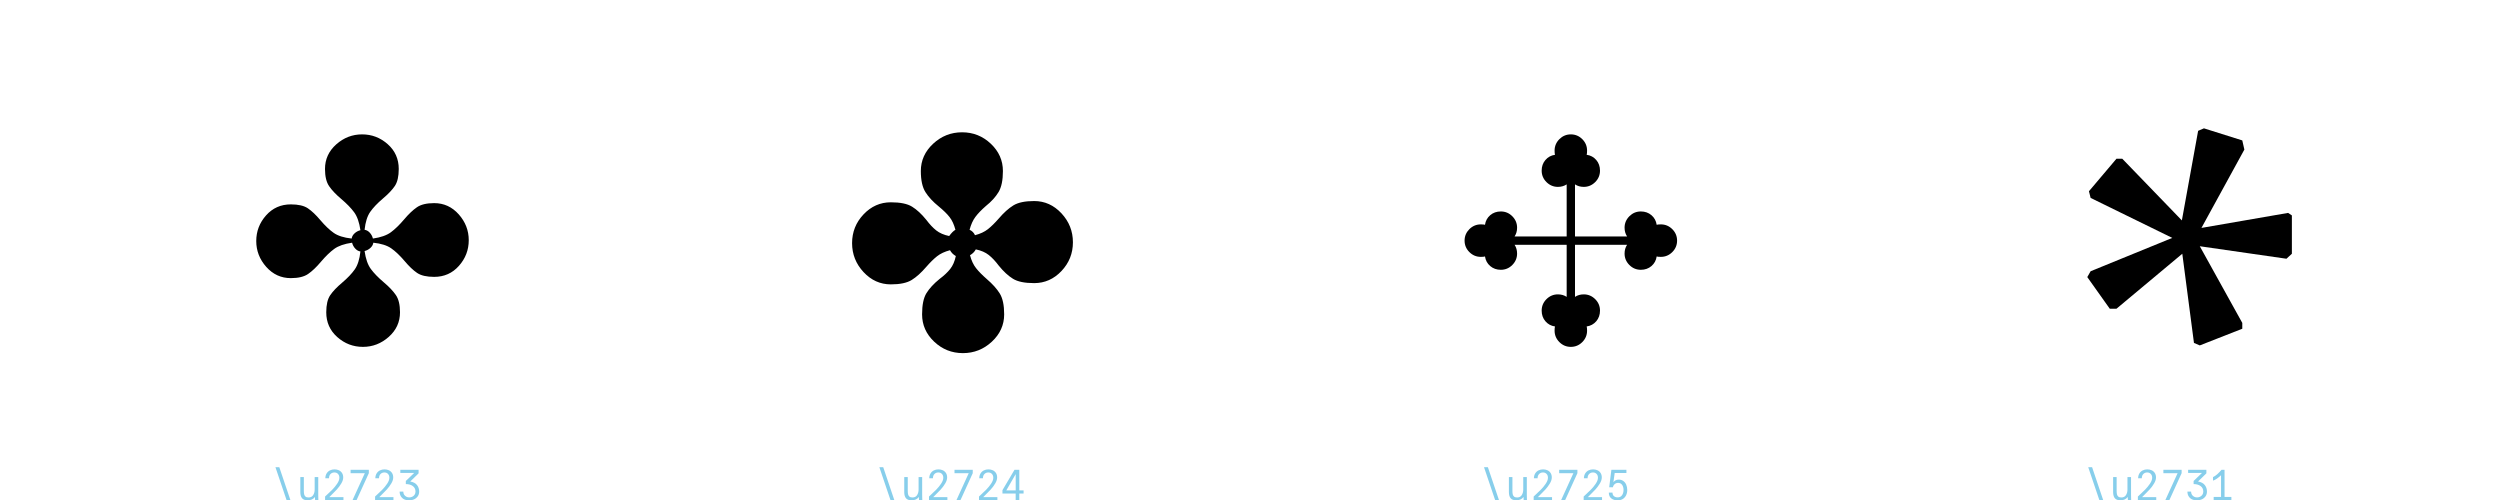
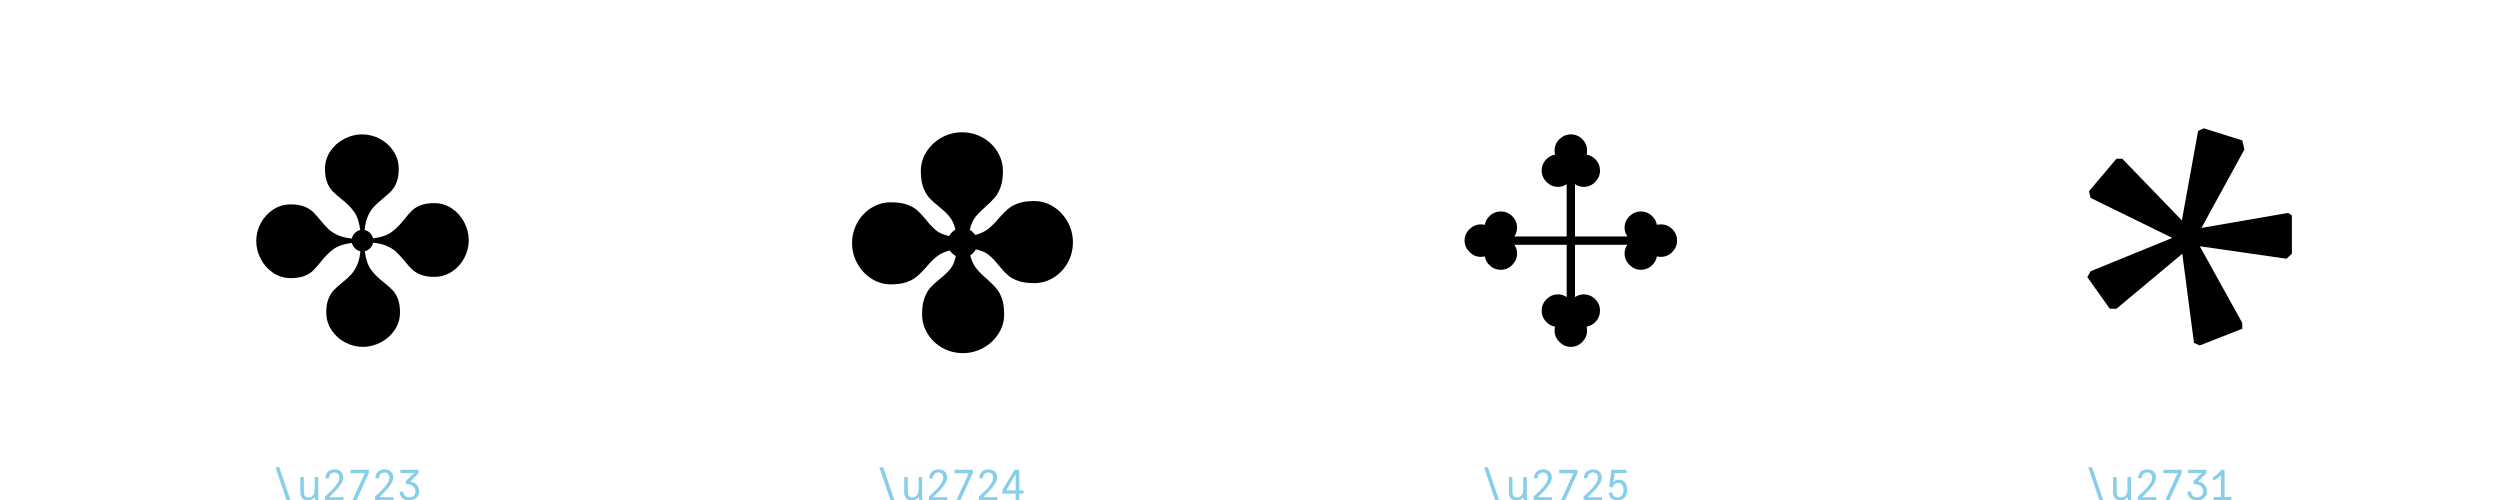
<svg xmlns="http://www.w3.org/2000/svg" xmlns:xlink="http://www.w3.org/1999/xlink" width="600pt" height="120pt" viewBox="0 0 600 120" version="1.1">
  <defs>
    <g>
      <symbol overflow="visible" id="glyph0-0">
-         <path style="stroke:none;" d="M 3.602 17 L 3.602 -72.5 L 56.398 -72.5 L 56.398 17 Z M 8.801 11.801 L 51.199 11.801 L 51.199 -67.301 L 8.801 -67.301 Z M 16.301 -45 C 16.234 -50.066 17.602 -53.367 20.398 -54.898 C 23.199 -56.434 26.168 -57.199 29.301 -57.199 C 33.566 -57.199 36.867 -56.215 39.199 -54.25 C 41.531 -52.285 42.699 -49.465 42.699 -45.801 C 42.699 -43.535 42.117 -41.516 40.949 -39.75 C 39.781 -37.984 38.102 -35.965 35.898 -33.699 L 34.199 -31.898 C 33.199 -31.098 32.535 -30.434 32.199 -29.898 C 31.867 -29.367 31.699 -28.602 31.699 -27.602 L 31.699 -25 L 26 -25 L 26 -27.602 C 26 -28.801 26.035 -29.699 26.102 -30.301 C 26.168 -30.898 26.434 -31.535 26.898 -32.199 C 27.367 -33 28.016 -33.816 28.852 -34.648 C 29.684 -35.484 30.5 -36.266 31.301 -37 C 33.102 -38.602 34.418 -40 35.25 -41.199 C 36.082 -42.398 36.5 -43.832 36.5 -45.5 C 36.5 -47.5 35.832 -49.035 34.5 -50.102 C 33.168 -51.168 31.234 -51.699 28.699 -51.699 C 26.965 -51.699 25.418 -51.168 24.051 -50.102 C 22.684 -49.035 22.035 -47.332 22.102 -45 Z M 34.699 -16.301 C 34.699 -14.898 34.184 -13.699 33.148 -12.699 C 32.117 -11.699 30.898 -11.199 29.5 -11.199 C 28.102 -11.199 26.898 -11.699 25.898 -12.699 C 24.898 -13.699 24.398 -14.898 24.398 -16.301 C 24.398 -17.168 24.602 -17.934 25 -18.602 C 25.199 -19.469 25.566 -20.102 26.102 -20.5 C 26.633 -20.898 27.367 -21.168 28.301 -21.301 C 28.566 -21.367 28.965 -21.398 29.5 -21.398 C 30.898 -21.398 32.117 -20.898 33.148 -19.898 C 34.184 -18.898 34.699 -17.699 34.699 -16.301 Z M 23.199 -10.199 C 24.602 -10.199 25.801 -9.699 26.801 -8.699 C 27.801 -7.699 28.301 -6.5 28.301 -5.102 C 28.301 -3.633 27.801 -2.398 26.801 -1.398 C 25.801 -0.398 24.602 0.102 23.199 0.102 C 21.801 0.102 20.602 -0.398 19.602 -1.398 C 18.602 -2.398 18.102 -3.633 18.102 -5.102 C 18.102 -6.5 18.602 -7.699 19.602 -8.699 C 20.602 -9.699 21.801 -10.199 23.199 -10.199 Z M 35.801 -10.199 C 37.199 -10.199 38.418 -9.699 39.449 -8.699 C 40.484 -7.699 41 -6.5 41 -5.102 C 41 -3.633 40.484 -2.398 39.449 -1.398 C 38.418 -0.398 37.199 0.102 35.801 0.102 C 34.398 0.102 33.199 -0.398 32.199 -1.398 C 31.199 -2.398 30.699 -3.633 30.699 -5.102 C 30.699 -6.5 31.199 -7.699 32.199 -8.699 C 33.199 -9.699 34.398 -10.199 35.801 -10.199 Z M 35.801 -10.199 " />
+         <path style="stroke:none;" d="M 3.602 17 L 3.602 -72.5 L 56.398 -72.5 L 56.398 17 Z M 8.801 11.801 L 51.199 11.801 L 51.199 -67.301 L 8.801 -67.301 Z M 16.352 -45 C 16.25 -50.066 17.602 -53.367 20.398 -54.898 C 23.199 -56.434 26.168 -57.199 29.301 -57.199 C 33.602 -57.199 36.91 -56.215 39.227 -54.25 C 41.543 -52.285 42.699 -49.465 42.699 -45.801 C 42.699 -44.168 42.383 -42.648 41.75 -41.25 C 41.117 -39.852 40.359 -38.617 39.477 -37.551 C 38.594 -36.484 37.383 -35.168 35.852 -33.602 L 34.199 -31.898 C 33.199 -31.031 32.535 -30.352 32.199 -29.852 C 31.867 -29.352 31.699 -28.617 31.699 -27.648 L 31.699 -25 L 26 -25 L 26 -27.648 C 26 -28.75 26.043 -29.617 26.125 -30.25 C 26.207 -30.883 26.449 -31.535 26.852 -32.199 C 27.352 -33 27.949 -33.75 28.648 -34.449 C 29.348 -35.148 30.199 -35.949 31.199 -36.852 C 32.434 -37.949 33.391 -38.875 34.074 -39.625 C 34.758 -40.375 35.34 -41.25 35.824 -42.25 C 36.309 -43.25 36.551 -44.352 36.551 -45.551 C 36.551 -47.516 35.867 -49.035 34.5 -50.102 C 33.133 -51.168 31.184 -51.699 28.648 -51.699 C 27.617 -51.699 26.582 -51.477 25.551 -51.023 C 24.516 -50.574 23.668 -49.852 23 -48.852 C 22.332 -47.852 22.035 -46.566 22.102 -45 Z M 34.648 -16.301 C 34.648 -14.898 34.148 -13.699 33.148 -12.699 C 32.148 -11.699 30.934 -11.199 29.5 -11.199 C 28.102 -11.199 26.898 -11.699 25.898 -12.699 C 24.898 -13.699 24.398 -14.898 24.398 -16.301 C 24.398 -17.133 24.582 -17.918 24.949 -18.648 C 25.148 -19.418 25.5 -20.008 26 -20.426 C 26.5 -20.844 27.184 -21.117 28.051 -21.25 C 28.648 -21.383 29.133 -21.449 29.5 -21.449 C 30.934 -21.449 32.148 -20.949 33.148 -19.949 C 34.148 -18.949 34.648 -17.734 34.648 -16.301 Z M 23.199 -10.199 C 24.602 -10.199 25.809 -9.691 26.824 -8.676 C 27.84 -7.66 28.352 -6.449 28.352 -5.051 C 28.352 -3.648 27.84 -2.449 26.824 -1.449 C 25.809 -0.449 24.602 0.051 23.199 0.051 C 21.801 0.051 20.602 -0.449 19.602 -1.449 C 18.602 -2.449 18.102 -3.648 18.102 -5.051 C 18.102 -6.449 18.602 -7.66 19.602 -8.676 C 20.602 -9.691 21.801 -10.199 23.199 -10.199 Z M 35.852 -10.199 C 37.25 -10.199 38.449 -9.691 39.449 -8.676 C 40.449 -7.66 40.949 -6.449 40.949 -5.051 C 40.949 -3.648 40.449 -2.449 39.449 -1.449 C 38.449 -0.449 37.25 0.051 35.852 0.051 C 34.418 0.051 33.199 -0.449 32.199 -1.449 C 31.199 -2.449 30.699 -3.648 30.699 -5.051 C 30.699 -6.449 31.199 -7.66 32.199 -8.676 C 33.199 -9.691 34.418 -10.199 35.852 -10.199 Z M 35.852 -10.199 " />
      </symbol>
      <symbol overflow="visible" id="glyph0-1">
-         <path style="stroke:none;" d="M 47.199 -39 C 49.531 -39 51.5 -38.102 53.102 -36.301 C 54.699 -34.5 55.5 -32.434 55.5 -30.102 C 55.5 -27.766 54.715 -25.715 53.148 -23.949 C 51.582 -22.184 49.602 -21.301 47.199 -21.301 C 45.398 -21.301 44.035 -21.617 43.102 -22.25 C 42.168 -22.883 41.168 -23.832 40.102 -25.102 C 38.969 -26.434 37.898 -27.449 36.898 -28.148 C 35.898 -28.848 34.465 -29.301 32.602 -29.5 C 32.535 -29.035 32.301 -28.617 31.898 -28.25 C 31.5 -27.883 31.035 -27.633 30.5 -27.5 C 30.766 -25.633 31.266 -24.199 32 -23.199 C 32.734 -22.199 33.766 -21.133 35.102 -20 C 36.367 -18.934 37.332 -17.918 38 -16.949 C 38.668 -15.984 39 -14.602 39 -12.801 C 39 -10.469 38.102 -8.5 36.301 -6.898 C 34.5 -5.301 32.434 -4.5 30.102 -4.5 C 27.766 -4.5 25.715 -5.285 23.949 -6.852 C 22.184 -8.418 21.301 -10.398 21.301 -12.801 C 21.301 -14.602 21.617 -15.965 22.25 -16.898 C 22.883 -17.832 23.832 -18.832 25.102 -19.898 C 26.434 -21.031 27.449 -22.102 28.148 -23.102 C 28.848 -24.102 29.301 -25.535 29.5 -27.398 C 29.035 -27.465 28.617 -27.699 28.25 -28.102 C 27.883 -28.5 27.633 -28.965 27.5 -29.5 C 25.633 -29.234 24.199 -28.734 23.199 -28 C 22.199 -27.266 21.133 -26.234 20 -24.898 C 18.934 -23.633 17.918 -22.668 16.949 -22 C 15.984 -21.332 14.602 -21 12.801 -21 C 10.469 -21 8.5 -21.898 6.898 -23.699 C 5.301 -25.5 4.5 -27.566 4.5 -29.898 C 4.5 -32.234 5.285 -34.285 6.852 -36.051 C 8.418 -37.816 10.398 -38.699 12.801 -38.699 C 14.602 -38.699 15.965 -38.383 16.898 -37.75 C 17.832 -37.117 18.832 -36.168 19.898 -34.898 C 21.031 -33.566 22.102 -32.551 23.102 -31.852 C 24.102 -31.152 25.535 -30.699 27.398 -30.5 C 27.465 -30.965 27.699 -31.383 28.102 -31.75 C 28.5 -32.117 28.965 -32.367 29.5 -32.5 C 29.234 -34.367 28.734 -35.801 28 -36.801 C 27.266 -37.801 26.234 -38.867 24.898 -40 C 23.633 -41.066 22.668 -42.082 22 -43.051 C 21.332 -44.016 21 -45.398 21 -47.199 C 21 -49.531 21.898 -51.5 23.699 -53.102 C 25.5 -54.699 27.566 -55.5 29.898 -55.5 C 32.234 -55.5 34.285 -54.715 36.051 -53.148 C 37.816 -51.582 38.699 -49.602 38.699 -47.199 C 38.699 -45.398 38.383 -44.035 37.75 -43.102 C 37.117 -42.168 36.168 -41.168 34.898 -40.102 C 33.566 -38.969 32.551 -37.898 31.852 -36.898 C 31.152 -35.898 30.699 -34.465 30.5 -32.602 C 30.965 -32.535 31.383 -32.301 31.75 -31.898 C 32.117 -31.5 32.367 -31.035 32.5 -30.5 C 34.367 -30.766 35.801 -31.266 36.801 -32 C 37.801 -32.734 38.867 -33.766 40 -35.102 C 41.066 -36.367 42.082 -37.332 43.051 -38 C 44.016 -38.668 45.398 -39 47.199 -39 Z M 47.199 -39 " />
+         <path style="stroke:none;" d="M 47.199 -39 C 48.766 -39 50.184 -38.574 51.449 -37.727 C 52.715 -36.875 53.707 -35.758 54.426 -34.375 C 55.141 -32.992 55.5 -31.566 55.5 -30.102 C 55.5 -28.602 55.141 -27.176 54.426 -25.824 C 53.707 -24.477 52.715 -23.383 51.449 -22.551 C 50.184 -21.719 48.766 -21.301 47.199 -21.301 C 45.965 -21.301 44.918 -21.465 44.051 -21.801 C 43.184 -22.133 42.484 -22.551 41.949 -23.051 C 41.418 -23.551 40.801 -24.234 40.102 -25.102 C 39.367 -26 38.715 -26.715 38.148 -27.25 C 37.582 -27.785 36.84 -28.258 35.926 -28.676 C 35.008 -29.094 33.883 -29.367 32.551 -29.5 C 32.449 -29 32.215 -28.566 31.852 -28.199 C 31.484 -27.832 31.051 -27.582 30.551 -27.449 C 30.785 -25.551 31.285 -24.074 32.051 -23.023 C 32.816 -21.973 33.852 -20.949 35.148 -19.949 C 36.016 -19.25 36.707 -18.633 37.227 -18.102 C 37.742 -17.566 38.168 -16.867 38.5 -16 C 38.832 -15.133 39 -14.066 39 -12.801 C 39 -11.234 38.574 -9.816 37.727 -8.551 C 36.875 -7.285 35.758 -6.293 34.375 -5.574 C 32.992 -4.859 31.566 -4.5 30.102 -4.5 C 28.602 -4.5 27.176 -4.859 25.824 -5.574 C 24.477 -6.293 23.383 -7.285 22.551 -8.551 C 21.719 -9.816 21.301 -11.234 21.301 -12.801 C 21.301 -14.035 21.465 -15.082 21.801 -15.949 C 22.133 -16.816 22.551 -17.516 23.051 -18.051 C 23.551 -18.582 24.234 -19.199 25.102 -19.898 C 26 -20.633 26.715 -21.285 27.25 -21.852 C 27.785 -22.418 28.258 -23.16 28.676 -24.074 C 29.094 -24.992 29.367 -26.117 29.5 -27.449 C 29 -27.551 28.566 -27.785 28.199 -28.148 C 27.832 -28.516 27.582 -28.949 27.449 -29.449 C 25.551 -29.215 24.074 -28.715 23.023 -27.949 C 21.973 -27.184 20.949 -26.148 19.949 -24.852 C 19.25 -23.984 18.633 -23.293 18.102 -22.773 C 17.566 -22.258 16.867 -21.832 16 -21.5 C 15.133 -21.168 14.066 -21 12.801 -21 C 11.234 -21 9.816 -21.426 8.551 -22.273 C 7.285 -23.125 6.293 -24.242 5.574 -25.625 C 4.859 -27.008 4.5 -28.434 4.5 -29.898 C 4.5 -31.398 4.859 -32.824 5.574 -34.176 C 6.293 -35.523 7.285 -36.617 8.551 -37.449 C 9.816 -38.281 11.234 -38.699 12.801 -38.699 C 14.035 -38.699 15.082 -38.535 15.949 -38.199 C 16.816 -37.867 17.516 -37.449 18.051 -36.949 C 18.582 -36.449 19.199 -35.766 19.898 -34.898 C 20.633 -34 21.285 -33.285 21.852 -32.75 C 22.418 -32.215 23.16 -31.742 24.074 -31.324 C 24.992 -30.906 26.117 -30.633 27.449 -30.5 C 27.551 -31 27.785 -31.434 28.148 -31.801 C 28.516 -32.168 28.949 -32.418 29.449 -32.551 C 29.215 -34.449 28.715 -35.926 27.949 -36.977 C 27.184 -38.027 26.148 -39.051 24.852 -40.051 C 23.984 -40.75 23.293 -41.367 22.773 -41.898 C 22.258 -42.434 21.832 -43.133 21.5 -44 C 21.168 -44.867 21 -45.934 21 -47.199 C 21 -48.766 21.426 -50.184 22.273 -51.449 C 23.125 -52.715 24.242 -53.707 25.625 -54.426 C 27.008 -55.141 28.434 -55.5 29.898 -55.5 C 31.398 -55.5 32.824 -55.141 34.176 -54.426 C 35.523 -53.707 36.617 -52.715 37.449 -51.449 C 38.281 -50.184 38.699 -48.766 38.699 -47.199 C 38.699 -45.965 38.535 -44.918 38.199 -44.051 C 37.867 -43.184 37.449 -42.484 36.949 -41.949 C 36.449 -41.418 35.766 -40.801 34.898 -40.102 C 34 -39.367 33.285 -38.715 32.75 -38.148 C 32.215 -37.582 31.742 -36.84 31.324 -35.926 C 30.906 -35.008 30.633 -33.883 30.5 -32.551 C 31 -32.449 31.434 -32.215 31.801 -31.852 C 32.168 -31.484 32.418 -31.051 32.551 -30.551 C 34.449 -30.785 35.926 -31.285 36.977 -32.051 C 38.027 -32.816 39.051 -33.852 40.051 -35.148 C 40.75 -36.016 41.367 -36.707 41.898 -37.227 C 42.434 -37.742 43.133 -38.168 44 -38.5 C 44.867 -38.832 45.934 -39 47.199 -39 Z M 47.199 -39 " />
      </symbol>
      <symbol overflow="visible" id="glyph0-2">
-         <path style="stroke:none;" d="M 47.199 -40 C 49.734 -40 51.918 -39.016 53.75 -37.051 C 55.582 -35.082 56.5 -32.766 56.5 -30.102 C 56.5 -27.434 55.582 -25.133 53.75 -23.199 C 51.918 -21.266 49.734 -20.301 47.199 -20.301 C 44.934 -20.301 43.234 -20.648 42.102 -21.352 C 40.969 -22.051 39.832 -23.102 38.699 -24.5 C 37.898 -25.566 37.102 -26.418 36.301 -27.051 C 35.5 -27.684 34.465 -28.133 33.199 -28.398 C 32.867 -27.801 32.398 -27.332 31.801 -27 C 32.133 -25.734 32.617 -24.699 33.25 -23.898 C 33.883 -23.098 34.734 -22.234 35.801 -21.301 C 37.199 -20.102 38.25 -18.934 38.949 -17.801 C 39.648 -16.668 40 -15 40 -12.801 C 40 -10.266 39.016 -8.082 37.051 -6.25 C 35.082 -4.418 32.766 -3.5 30.102 -3.5 C 27.434 -3.5 25.133 -4.418 23.199 -6.25 C 21.266 -8.082 20.301 -10.266 20.301 -12.801 C 20.301 -15.066 20.648 -16.766 21.352 -17.898 C 22.051 -19.031 23.102 -20.168 24.5 -21.301 C 25.566 -22.102 26.418 -22.898 27.051 -23.699 C 27.684 -24.5 28.133 -25.535 28.398 -26.801 C 27.801 -27.133 27.332 -27.602 27 -28.199 C 25.734 -27.867 24.699 -27.383 23.898 -26.75 C 23.098 -26.117 22.234 -25.266 21.301 -24.199 C 20.102 -22.801 18.934 -21.75 17.801 -21.051 C 16.668 -20.352 15 -20 12.801 -20 C 10.266 -20 8.082 -20.984 6.25 -22.949 C 4.418 -24.918 3.5 -27.234 3.5 -29.898 C 3.5 -32.566 4.418 -34.867 6.25 -36.801 C 8.082 -38.734 10.266 -39.699 12.801 -39.699 C 15.066 -39.699 16.766 -39.352 17.898 -38.648 C 19.031 -37.949 20.168 -36.898 21.301 -35.5 C 22.102 -34.434 22.898 -33.582 23.699 -32.949 C 24.5 -32.316 25.535 -31.867 26.801 -31.602 C 27.332 -32.332 27.832 -32.832 28.301 -33.102 C 27.969 -34.367 27.5 -35.383 26.898 -36.148 C 26.301 -36.918 25.434 -37.766 24.301 -38.699 C 22.898 -39.832 21.832 -40.984 21.102 -42.148 C 20.367 -43.316 20 -45 20 -47.199 C 20 -49.734 20.984 -51.918 22.949 -53.75 C 24.918 -55.582 27.234 -56.5 29.898 -56.5 C 32.566 -56.5 34.867 -55.582 36.801 -53.75 C 38.734 -51.918 39.699 -49.734 39.699 -47.199 C 39.699 -45 39.352 -43.316 38.648 -42.148 C 37.949 -40.984 36.934 -39.867 35.602 -38.801 C 34.535 -37.867 33.699 -37 33.102 -36.199 C 32.5 -35.398 32.035 -34.367 31.699 -33.102 C 32.301 -32.832 32.734 -32.398 33 -31.801 C 34.266 -32.133 35.301 -32.617 36.102 -33.25 C 36.902 -33.883 37.766 -34.734 38.699 -35.801 C 39.898 -37.199 41.066 -38.25 42.199 -38.949 C 43.332 -39.648 45 -40 47.199 -40 Z M 47.199 -40 " />
+         <path style="stroke:none;" d="M 47.199 -40 C 48.867 -40 50.418 -39.543 51.852 -38.625 C 53.285 -37.707 54.418 -36.492 55.25 -34.977 C 56.082 -33.457 56.5 -31.832 56.5 -30.102 C 56.5 -28.332 56.082 -26.699 55.25 -25.199 C 54.418 -23.699 53.285 -22.508 51.852 -21.625 C 50.418 -20.742 48.867 -20.301 47.199 -20.301 C 45.602 -20.301 44.285 -20.492 43.25 -20.875 C 42.215 -21.258 41.391 -21.734 40.773 -22.301 C 40.156 -22.867 39.465 -23.617 38.699 -24.551 C 37.867 -25.617 37.066 -26.457 36.301 -27.074 C 35.535 -27.691 34.5 -28.133 33.199 -28.398 C 32.898 -27.832 32.449 -27.352 31.852 -26.949 C 32.184 -25.684 32.668 -24.648 33.301 -23.852 C 33.934 -23.051 34.785 -22.199 35.852 -21.301 C 36.785 -20.469 37.523 -19.734 38.074 -19.102 C 38.625 -18.469 39.082 -17.641 39.449 -16.625 C 39.816 -15.609 40 -14.332 40 -12.801 C 40 -11.133 39.543 -9.582 38.625 -8.148 C 37.707 -6.715 36.492 -5.582 34.977 -4.75 C 33.457 -3.918 31.832 -3.5 30.102 -3.5 C 28.332 -3.5 26.699 -3.918 25.199 -4.75 C 23.699 -5.582 22.508 -6.715 21.625 -8.148 C 20.742 -9.582 20.301 -11.133 20.301 -12.801 C 20.301 -14.398 20.492 -15.715 20.875 -16.75 C 21.258 -17.785 21.734 -18.609 22.301 -19.227 C 22.867 -19.844 23.617 -20.535 24.551 -21.301 C 25.617 -22.133 26.457 -22.934 27.074 -23.699 C 27.691 -24.465 28.133 -25.5 28.398 -26.801 C 27.832 -27.102 27.352 -27.551 26.949 -28.148 C 25.684 -27.816 24.648 -27.332 23.852 -26.699 C 23.051 -26.066 22.199 -25.215 21.301 -24.148 C 20.469 -23.215 19.734 -22.477 19.102 -21.926 C 18.469 -21.375 17.641 -20.918 16.625 -20.551 C 15.609 -20.184 14.332 -20 12.801 -20 C 11.133 -20 9.582 -20.457 8.148 -21.375 C 6.715 -22.293 5.582 -23.508 4.75 -25.023 C 3.918 -26.543 3.5 -28.168 3.5 -29.898 C 3.5 -31.668 3.918 -33.301 4.75 -34.801 C 5.582 -36.301 6.715 -37.492 8.148 -38.375 C 9.582 -39.258 11.133 -39.699 12.801 -39.699 C 14.398 -39.699 15.715 -39.508 16.75 -39.125 C 17.785 -38.742 18.609 -38.266 19.227 -37.699 C 19.844 -37.133 20.535 -36.383 21.301 -35.449 C 22.133 -34.383 22.934 -33.543 23.699 -32.926 C 24.465 -32.309 25.5 -31.867 26.801 -31.602 C 27.168 -32.266 27.668 -32.785 28.301 -33.148 C 28 -34.418 27.535 -35.441 26.898 -36.227 C 26.266 -37.008 25.398 -37.832 24.301 -38.699 C 23.332 -39.465 22.566 -40.168 22 -40.801 C 21.434 -41.434 20.957 -42.266 20.574 -43.301 C 20.191 -44.332 20 -45.633 20 -47.199 C 20 -48.867 20.457 -50.418 21.375 -51.852 C 22.293 -53.285 23.508 -54.418 25.023 -55.25 C 26.543 -56.082 28.168 -56.5 29.898 -56.5 C 31.668 -56.5 33.301 -56.082 34.801 -55.25 C 36.301 -54.418 37.492 -53.285 38.375 -51.852 C 39.258 -50.418 39.699 -48.867 39.699 -47.199 C 39.699 -45.668 39.516 -44.391 39.148 -43.375 C 38.781 -42.359 38.332 -41.535 37.801 -40.898 C 37.266 -40.266 36.551 -39.551 35.648 -38.75 C 34.617 -37.852 33.785 -37.008 33.148 -36.227 C 32.516 -35.441 32.051 -34.398 31.75 -33.102 C 32.25 -32.801 32.684 -32.383 33.051 -31.852 C 34.316 -32.184 35.352 -32.668 36.148 -33.301 C 36.949 -33.934 37.801 -34.785 38.699 -35.852 C 39.531 -36.785 40.266 -37.523 40.898 -38.074 C 41.531 -38.625 42.359 -39.082 43.375 -39.449 C 44.391 -39.816 45.668 -40 47.199 -40 Z M 47.199 -40 " />
      </symbol>
      <symbol overflow="visible" id="glyph0-3">
-         <path style="stroke:none;" d="M 51.602 -33.898 C 52.668 -33.898 53.582 -33.516 54.352 -32.75 C 55.117 -31.984 55.5 -31.066 55.5 -30 C 55.5 -28.934 55.117 -28.016 54.352 -27.25 C 53.582 -26.484 52.668 -26.102 51.602 -26.102 C 51.133 -26.102 50.801 -26.133 50.602 -26.199 C 50.469 -25.266 50.051 -24.5 49.352 -23.898 C 48.652 -23.301 47.801 -23 46.801 -23 C 45.734 -23 44.816 -23.383 44.051 -24.148 C 43.285 -24.918 42.898 -25.832 42.898 -26.898 C 42.898 -27.699 43.102 -28.398 43.5 -29 L 31 -29 L 31 -16.5 C 31.602 -16.898 32.301 -17.102 33.102 -17.102 C 34.168 -17.102 35.082 -16.715 35.852 -15.949 C 36.617 -15.184 37 -14.266 37 -13.199 C 37 -12.199 36.699 -11.352 36.102 -10.648 C 35.5 -9.949 34.734 -9.535 33.801 -9.398 C 33.867 -9.199 33.898 -8.867 33.898 -8.398 C 33.898 -7.332 33.516 -6.418 32.75 -5.648 C 31.984 -4.883 31.066 -4.5 30 -4.5 C 28.934 -4.5 28.016 -4.883 27.25 -5.648 C 26.484 -6.418 26.102 -7.332 26.102 -8.398 C 26.102 -8.867 26.133 -9.199 26.199 -9.398 C 25.266 -9.531 24.5 -9.949 23.898 -10.648 C 23.301 -11.348 23 -12.199 23 -13.199 C 23 -14.266 23.383 -15.184 24.148 -15.949 C 24.918 -16.715 25.832 -17.102 26.898 -17.102 C 27.699 -17.102 28.398 -16.898 29 -16.5 L 29 -29 L 16.5 -29 C 16.898 -28.398 17.102 -27.699 17.102 -26.898 C 17.102 -25.832 16.715 -24.918 15.949 -24.148 C 15.184 -23.383 14.266 -23 13.199 -23 C 12.199 -23 11.352 -23.301 10.648 -23.898 C 9.949 -24.5 9.535 -25.266 9.398 -26.199 C 9.199 -26.133 8.867 -26.102 8.398 -26.102 C 7.332 -26.102 6.418 -26.484 5.648 -27.25 C 4.883 -28.016 4.5 -28.934 4.5 -30 C 4.5 -31.066 4.883 -31.984 5.648 -32.75 C 6.418 -33.516 7.332 -33.898 8.398 -33.898 C 8.867 -33.898 9.199 -33.867 9.398 -33.801 C 9.531 -34.734 9.949 -35.5 10.648 -36.102 C 11.348 -36.699 12.199 -37 13.199 -37 C 14.266 -37 15.184 -36.617 15.949 -35.852 C 16.715 -35.082 17.102 -34.168 17.102 -33.102 C 17.102 -32.301 16.898 -31.602 16.5 -31 L 29 -31 L 29 -43.5 C 28.398 -43.102 27.699 -42.898 26.898 -42.898 C 25.832 -42.898 24.918 -43.285 24.148 -44.051 C 23.383 -44.816 23 -45.734 23 -46.801 C 23 -47.801 23.301 -48.648 23.898 -49.352 C 24.5 -50.051 25.266 -50.465 26.199 -50.602 C 26.133 -50.801 26.102 -51.133 26.102 -51.602 C 26.102 -52.668 26.484 -53.582 27.25 -54.352 C 28.016 -55.117 28.934 -55.5 30 -55.5 C 31.066 -55.5 31.984 -55.117 32.75 -54.352 C 33.516 -53.582 33.898 -52.668 33.898 -51.602 C 33.898 -51.133 33.867 -50.801 33.801 -50.602 C 34.734 -50.469 35.5 -50.051 36.102 -49.352 C 36.699 -48.652 37 -47.801 37 -46.801 C 37 -45.734 36.617 -44.816 35.852 -44.051 C 35.082 -43.285 34.168 -42.898 33.102 -42.898 C 32.301 -42.898 31.602 -43.102 31 -43.5 L 31 -31 L 43.5 -31 C 43.102 -31.602 42.898 -32.301 42.898 -33.102 C 42.898 -34.168 43.285 -35.082 44.051 -35.852 C 44.816 -36.617 45.734 -37 46.801 -37 C 47.801 -37 48.648 -36.699 49.352 -36.102 C 50.051 -35.5 50.465 -34.734 50.602 -33.801 C 50.801 -33.867 51.133 -33.898 51.602 -33.898 Z M 51.602 -33.898 " />
+         <path style="stroke:none;" d="M 51.602 -33.898 C 52.668 -33.898 53.582 -33.516 54.352 -32.75 C 55.117 -31.984 55.5 -31.066 55.5 -30 C 55.5 -28.965 55.117 -28.059 54.352 -27.273 C 53.582 -26.492 52.668 -26.102 51.602 -26.102 C 51.367 -26.102 51.051 -26.133 50.648 -26.199 C 50.484 -25.301 50.043 -24.543 49.324 -23.926 C 48.609 -23.309 47.766 -23 46.801 -23 C 45.766 -23 44.859 -23.391 44.074 -24.176 C 43.293 -24.957 42.898 -25.867 42.898 -26.898 C 42.898 -27.668 43.117 -28.367 43.551 -29 L 31 -29 L 31 -16.449 C 31.668 -16.883 32.367 -17.102 33.102 -17.102 C 34.168 -17.102 35.082 -16.715 35.852 -15.949 C 36.617 -15.184 37 -14.266 37 -13.199 C 37 -12.234 36.691 -11.391 36.074 -10.676 C 35.457 -9.957 34.699 -9.516 33.801 -9.352 C 33.867 -8.949 33.898 -8.633 33.898 -8.398 C 33.898 -7.367 33.516 -6.457 32.75 -5.676 C 31.984 -4.891 31.066 -4.5 30 -4.5 C 28.965 -4.5 28.059 -4.891 27.273 -5.676 C 26.492 -6.457 26.102 -7.367 26.102 -8.398 C 26.102 -8.633 26.133 -8.949 26.199 -9.352 C 25.301 -9.516 24.543 -9.957 23.926 -10.676 C 23.309 -11.391 23 -12.234 23 -13.199 C 23 -14.266 23.391 -15.184 24.176 -15.949 C 24.957 -16.715 25.867 -17.102 26.898 -17.102 C 27.668 -17.102 28.367 -16.883 29 -16.449 L 29 -29 L 16.449 -29 C 16.883 -28.367 17.102 -27.668 17.102 -26.898 C 17.102 -25.867 16.715 -24.957 15.949 -24.176 C 15.184 -23.391 14.266 -23 13.199 -23 C 12.234 -23 11.391 -23.309 10.676 -23.926 C 9.957 -24.543 9.516 -25.301 9.352 -26.199 C 8.949 -26.133 8.633 -26.102 8.398 -26.102 C 7.367 -26.102 6.457 -26.492 5.676 -27.273 C 4.891 -28.059 4.5 -28.965 4.5 -30 C 4.5 -31.066 4.891 -31.984 5.676 -32.75 C 6.457 -33.516 7.367 -33.898 8.398 -33.898 C 8.633 -33.898 8.949 -33.867 9.352 -33.801 C 9.516 -34.699 9.957 -35.457 10.676 -36.074 C 11.391 -36.691 12.234 -37 13.199 -37 C 14.266 -37 15.184 -36.617 15.949 -35.852 C 16.715 -35.082 17.102 -34.168 17.102 -33.102 C 17.102 -32.367 16.883 -31.668 16.449 -31 L 29 -31 L 29 -43.551 C 28.367 -43.117 27.668 -42.898 26.898 -42.898 C 25.867 -42.898 24.957 -43.293 24.176 -44.074 C 23.391 -44.859 23 -45.766 23 -46.801 C 23 -47.766 23.309 -48.609 23.926 -49.324 C 24.543 -50.043 25.301 -50.484 26.199 -50.648 C 26.133 -51.051 26.102 -51.367 26.102 -51.602 C 26.102 -52.668 26.492 -53.582 27.273 -54.352 C 28.059 -55.117 28.965 -55.5 30 -55.5 C 31.066 -55.5 31.984 -55.117 32.75 -54.352 C 33.516 -53.582 33.898 -52.668 33.898 -51.602 C 33.898 -51.367 33.867 -51.051 33.801 -50.648 C 34.699 -50.484 35.457 -50.043 36.074 -49.324 C 36.691 -48.609 37 -47.766 37 -46.801 C 37 -45.766 36.617 -44.859 35.852 -44.074 C 35.082 -43.293 34.168 -42.898 33.102 -42.898 C 32.332 -42.898 31.633 -43.117 31 -43.551 L 31 -31 L 43.551 -31 C 43.117 -31.668 42.898 -32.367 42.898 -33.102 C 42.898 -34.168 43.293 -35.082 44.074 -35.852 C 44.859 -36.617 45.766 -37 46.801 -37 C 47.766 -37 48.609 -36.691 49.324 -36.074 C 50.043 -35.457 50.484 -34.699 50.648 -33.801 C 51.051 -33.867 51.367 -33.898 51.602 -33.898 Z M 51.602 -33.898 " />
      </symbol>
      <symbol overflow="visible" id="glyph0-4">
        <path style="stroke:none;" d="M 57.102 -28.301 L 55.801 -27.102 L 35 -30.102 L 45.199 -11.699 L 45.199 -10.301 L 35 -6.301 L 33.602 -6.898 L 30.801 -28.301 L 15 -15.102 L 13.398 -15.102 L 8 -22.699 L 8.801 -24.102 L 28.398 -32.102 L 8.801 -41.699 L 8.398 -43.301 L 15 -51.102 L 16.398 -51.102 L 30.699 -36.301 L 34.602 -57.801 L 36 -58.398 L 45.199 -55.5 L 45.699 -53.301 L 35.398 -34.5 L 56.199 -38.102 L 57.102 -37.5 Z M 57.102 -28.301 " />
      </symbol>
      <symbol overflow="visible" id="glyph1-0">
-         <path style="stroke:none;" d="M 0.359 1.699 L 0.359 -7.25 L 5.641 -7.25 L 5.641 1.699 Z M 0.879 1.18 L 5.121 1.18 L 5.121 -6.73 L 0.879 -6.73 Z M 1.629 -4.5 C 1.621 -5.008 1.762 -5.336 2.039 -5.488 C 2.32 -5.645 2.617 -5.719 2.93 -5.719 C 3.355 -5.719 3.688 -5.621 3.922 -5.426 C 4.152 -5.23 4.27 -4.945 4.27 -4.578 C 4.27 -4.352 4.211 -4.152 4.094 -3.977 C 3.977 -3.801 3.809 -3.598 3.59 -3.371 L 3.422 -3.191 C 3.32 -3.109 3.254 -3.043 3.219 -2.988 C 3.188 -2.938 3.172 -2.859 3.172 -2.762 L 3.172 -2.5 L 2.602 -2.5 L 2.602 -2.762 C 2.602 -2.879 2.602 -2.969 2.609 -3.031 C 2.617 -3.09 2.645 -3.152 2.691 -3.219 C 2.738 -3.301 2.801 -3.383 2.887 -3.465 C 2.969 -3.547 3.051 -3.625 3.129 -3.699 C 3.309 -3.859 3.441 -4 3.523 -4.121 C 3.609 -4.242 3.648 -4.383 3.648 -4.551 C 3.648 -4.75 3.582 -4.902 3.449 -5.012 C 3.316 -5.117 3.125 -5.172 2.871 -5.172 C 2.695 -5.172 2.543 -5.117 2.406 -5.012 C 2.27 -4.902 2.203 -4.734 2.211 -4.5 Z M 3.469 -1.629 C 3.469 -1.488 3.418 -1.371 3.316 -1.27 C 3.211 -1.168 3.09 -1.121 2.949 -1.121 C 2.809 -1.121 2.691 -1.172 2.59 -1.27 C 2.488 -1.371 2.441 -1.488 2.441 -1.629 C 2.441 -1.715 2.461 -1.793 2.5 -1.859 C 2.52 -1.945 2.559 -2.012 2.609 -2.051 C 2.664 -2.09 2.738 -2.117 2.828 -2.129 C 2.855 -2.137 2.898 -2.141 2.949 -2.141 C 3.09 -2.141 3.211 -2.09 3.316 -1.988 C 3.418 -1.891 3.469 -1.77 3.469 -1.629 Z M 2.32 -1.02 C 2.461 -1.02 2.578 -0.969 2.68 -0.871 C 2.781 -0.77 2.828 -0.648 2.828 -0.512 C 2.828 -0.363 2.781 -0.238 2.68 -0.141 C 2.578 -0.039 2.461 0.012 2.32 0.012 C 2.18 0.012 2.059 -0.039 1.961 -0.141 C 1.859 -0.238 1.809 -0.363 1.809 -0.512 C 1.809 -0.652 1.859 -0.77 1.961 -0.871 C 2.059 -0.969 2.18 -1.02 2.32 -1.02 Z M 3.578 -1.02 C 3.719 -1.02 3.84 -0.969 3.945 -0.871 C 4.047 -0.77 4.102 -0.648 4.102 -0.512 C 4.102 -0.363 4.047 -0.238 3.945 -0.141 C 3.84 -0.039 3.719 0.012 3.578 0.012 C 3.438 0.012 3.32 -0.039 3.219 -0.141 C 3.121 -0.238 3.07 -0.363 3.07 -0.512 C 3.07 -0.652 3.121 -0.77 3.219 -0.871 C 3.32 -0.969 3.441 -1.02 3.578 -1.02 Z M 3.578 -1.02 " />
+         <path style="stroke:none;" d="M 0.359 1.699 L 0.359 -7.25 L 5.641 -7.25 L 5.641 1.699 Z M 0.879 1.18 L 5.121 1.18 L 5.121 -6.73 L 0.879 -6.73 Z M 1.637 -4.5 C 1.625 -5.008 1.762 -5.336 2.039 -5.488 C 2.32 -5.645 2.617 -5.719 2.93 -5.719 C 3.359 -5.719 3.691 -5.621 3.922 -5.426 C 4.152 -5.23 4.27 -4.945 4.27 -4.578 C 4.27 -4.418 4.238 -4.266 4.176 -4.125 C 4.113 -3.984 4.035 -3.863 3.949 -3.754 C 3.859 -3.648 3.738 -3.516 3.586 -3.359 L 3.422 -3.191 C 3.32 -3.105 3.254 -3.035 3.219 -2.984 C 3.188 -2.934 3.172 -2.863 3.172 -2.766 L 3.172 -2.5 L 2.602 -2.5 L 2.602 -2.766 C 2.602 -2.875 2.605 -2.961 2.613 -3.023 C 2.621 -3.086 2.645 -3.152 2.684 -3.219 C 2.734 -3.301 2.797 -3.375 2.863 -3.445 C 2.934 -3.516 3.02 -3.594 3.121 -3.684 C 3.242 -3.793 3.34 -3.887 3.406 -3.961 C 3.477 -4.035 3.535 -4.125 3.582 -4.227 C 3.629 -4.324 3.656 -4.434 3.656 -4.555 C 3.656 -4.75 3.586 -4.902 3.449 -5.012 C 3.312 -5.117 3.117 -5.172 2.863 -5.172 C 2.762 -5.172 2.66 -5.148 2.555 -5.102 C 2.453 -5.059 2.367 -4.984 2.301 -4.887 C 2.234 -4.785 2.203 -4.656 2.211 -4.5 Z M 3.465 -1.629 C 3.465 -1.488 3.414 -1.371 3.316 -1.27 C 3.215 -1.168 3.094 -1.121 2.949 -1.121 C 2.809 -1.121 2.691 -1.172 2.59 -1.27 C 2.488 -1.371 2.441 -1.488 2.441 -1.629 C 2.441 -1.715 2.457 -1.793 2.496 -1.863 C 2.516 -1.941 2.551 -2 2.602 -2.043 C 2.652 -2.086 2.719 -2.113 2.805 -2.125 C 2.863 -2.137 2.914 -2.145 2.949 -2.145 C 3.094 -2.145 3.215 -2.094 3.316 -1.996 C 3.414 -1.895 3.465 -1.773 3.465 -1.629 Z M 2.32 -1.02 C 2.461 -1.02 2.582 -0.969 2.684 -0.867 C 2.785 -0.766 2.836 -0.645 2.836 -0.504 C 2.836 -0.363 2.785 -0.246 2.684 -0.145 C 2.582 -0.043 2.461 0.004 2.32 0.004 C 2.18 0.004 2.059 -0.047 1.961 -0.145 C 1.859 -0.246 1.809 -0.363 1.809 -0.504 C 1.809 -0.645 1.859 -0.766 1.961 -0.867 C 2.059 -0.969 2.18 -1.02 2.32 -1.02 Z M 3.586 -1.02 C 3.727 -1.02 3.844 -0.969 3.945 -0.867 C 4.047 -0.766 4.094 -0.645 4.094 -0.504 C 4.094 -0.363 4.047 -0.246 3.945 -0.145 C 3.844 -0.043 3.727 0.004 3.586 0.004 C 3.441 0.004 3.32 -0.047 3.219 -0.145 C 3.121 -0.246 3.07 -0.363 3.07 -0.504 C 3.07 -0.645 3.121 -0.766 3.219 -0.867 C 3.32 -0.969 3.441 -1.02 3.586 -1.02 Z M 3.586 -1.02 " />
      </symbol>
      <symbol overflow="visible" id="glyph1-1">
        <path style="stroke:none;" d="M 5.078 1.898 L 4.16 1.898 L 0.852 -7.879 L 1.781 -7.879 Z M 5.078 1.898 " />
      </symbol>
      <symbol overflow="visible" id="glyph1-2">
-         <path style="stroke:none;" d="M 2.578 0.07 C 1.961 0.07 1.512 -0.098 1.238 -0.43 C 0.965 -0.762 0.828 -1.254 0.828 -1.898 L 0.828 -5.5 L 1.672 -5.5 L 1.672 -2.238 C 1.672 -1.887 1.695 -1.598 1.746 -1.371 C 1.797 -1.145 1.902 -0.961 2.066 -0.82 C 2.23 -0.68 2.473 -0.609 2.801 -0.609 C 3.301 -0.609 3.672 -0.797 3.91 -1.172 C 4.148 -1.543 4.27 -1.992 4.27 -2.52 L 4.27 -5.5 L 5.129 -5.5 L 5.129 -1.191 C 5.129 -0.969 5.137 -0.699 5.148 -0.379 L 5.16 0 L 4.371 0 L 4.328 -0.73 C 3.961 -0.195 3.379 0.07 2.578 0.07 Z M 2.578 0.07 " />
+         <path style="stroke:none;" d="M 2.578 0.07 C 1.957 0.07 1.508 -0.098 1.238 -0.43 C 0.965 -0.762 0.828 -1.254 0.828 -1.898 L 0.828 -5.5 L 1.672 -5.5 L 1.672 -2.238 C 1.672 -1.891 1.695 -1.602 1.742 -1.375 C 1.789 -1.148 1.898 -0.965 2.062 -0.824 C 2.227 -0.68 2.473 -0.609 2.801 -0.609 C 3.141 -0.609 3.422 -0.699 3.641 -0.883 C 3.859 -1.062 4.02 -1.301 4.121 -1.586 C 4.219 -1.875 4.27 -2.188 4.27 -2.52 L 4.27 -5.5 L 5.129 -5.5 L 5.129 -1.191 C 5.129 -0.969 5.137 -0.699 5.148 -0.379 C 5.148 -0.305 5.152 -0.18 5.16 0 L 4.371 0 L 4.328 -0.73 C 4.141 -0.453 3.895 -0.25 3.594 -0.121 C 3.293 0.008 2.957 0.07 2.578 0.07 Z M 2.578 0.07 " />
      </symbol>
      <symbol overflow="visible" id="glyph1-3">
-         <path style="stroke:none;" d="M 0.77 -0.84 L 0.988 -1.039 C 1.57 -1.566 2.074 -2.047 2.504 -2.484 C 2.934 -2.922 3.324 -3.398 3.676 -3.922 C 4.023 -4.441 4.199 -4.914 4.199 -5.34 C 4.199 -5.727 4.09 -6.035 3.863 -6.266 C 3.641 -6.496 3.355 -6.609 3.012 -6.609 C 2.629 -6.609 2.316 -6.484 2.074 -6.23 C 1.832 -5.977 1.711 -5.641 1.711 -5.219 L 0.828 -5.219 C 0.836 -5.672 0.941 -6.059 1.141 -6.379 C 1.34 -6.699 1.605 -6.941 1.934 -7.105 C 2.266 -7.27 2.633 -7.352 3.039 -7.352 C 3.414 -7.352 3.758 -7.277 4.074 -7.137 C 4.391 -6.992 4.645 -6.773 4.836 -6.48 C 5.023 -6.188 5.121 -5.828 5.121 -5.41 C 5.121 -4.965 4.969 -4.484 4.664 -3.977 C 4.363 -3.465 4.008 -2.988 3.602 -2.539 C 3.195 -2.094 2.707 -1.598 2.141 -1.051 L 1.781 -0.691 L 5.18 -0.691 L 5.18 0.051 L 0.77 0.051 Z M 0.77 -0.84 " />
+         <path style="stroke:none;" d="M 0.77 -0.84 L 0.996 -1.047 C 1.555 -1.551 2.055 -2.027 2.496 -2.473 C 2.934 -2.918 3.328 -3.398 3.676 -3.922 C 4.023 -4.441 4.199 -4.914 4.199 -5.34 C 4.199 -5.598 4.148 -5.82 4.047 -6.012 C 3.945 -6.203 3.805 -6.352 3.625 -6.453 C 3.445 -6.559 3.238 -6.609 3.012 -6.609 C 2.758 -6.609 2.531 -6.551 2.336 -6.438 C 2.137 -6.324 1.984 -6.16 1.875 -5.949 C 1.766 -5.738 1.711 -5.496 1.711 -5.219 L 0.828 -5.219 C 0.84 -5.672 0.941 -6.059 1.141 -6.379 C 1.336 -6.699 1.602 -6.941 1.934 -7.105 C 2.266 -7.27 2.633 -7.352 3.039 -7.352 C 3.418 -7.352 3.762 -7.277 4.078 -7.137 C 4.395 -6.992 4.645 -6.773 4.836 -6.484 C 5.023 -6.191 5.121 -5.832 5.121 -5.41 C 5.121 -4.965 4.969 -4.484 4.664 -3.973 C 4.359 -3.461 4.004 -2.988 3.609 -2.551 C 3.211 -2.113 2.723 -1.613 2.145 -1.047 L 1.781 -0.691 L 5.18 -0.691 L 5.18 0.051 L 0.77 0.051 Z M 0.77 -0.84 " />
      </symbol>
      <symbol overflow="visible" id="glyph1-4">
        <path style="stroke:none;" d="M 2.34 0 L 1.371 0 L 4.301 -6.43 L 0.891 -6.43 L 0.891 -7.25 L 5.27 -7.25 L 5.27 -6.441 Z M 2.34 0 " />
      </symbol>
      <symbol overflow="visible" id="glyph1-5">
-         <path style="stroke:none;" d="M 3.211 -4.441 C 3.957 -4.309 4.5 -4.02 4.84 -3.578 C 5.18 -3.141 5.352 -2.621 5.352 -2.02 C 5.352 -1.574 5.23 -1.188 4.996 -0.863 C 4.758 -0.543 4.453 -0.297 4.078 -0.137 C 3.707 0.027 3.32 0.109 2.922 0.109 C 2.527 0.109 2.156 0.031 1.809 -0.129 C 1.461 -0.289 1.184 -0.531 0.977 -0.852 C 0.766 -1.172 0.66 -1.559 0.66 -2.02 L 1.539 -2.02 C 1.539 -1.734 1.605 -1.484 1.738 -1.273 C 1.871 -1.066 2.051 -0.902 2.27 -0.789 C 2.488 -0.676 2.723 -0.621 2.969 -0.621 C 3.23 -0.621 3.477 -0.676 3.703 -0.789 C 3.934 -0.902 4.121 -1.066 4.262 -1.281 C 4.402 -1.492 4.469 -1.738 4.469 -2.02 C 4.469 -2.586 4.254 -3.027 3.824 -3.344 C 3.395 -3.66 2.836 -3.82 2.148 -3.82 L 2.148 -4.57 L 4.16 -6.5 L 0.828 -6.5 L 0.828 -7.25 L 5.211 -7.25 L 5.211 -6.398 Z M 3.211 -4.441 " />
+         <path style="stroke:none;" d="M 3.211 -4.441 C 3.961 -4.309 4.504 -4.02 4.844 -3.582 C 5.18 -3.145 5.352 -2.625 5.352 -2.02 C 5.352 -1.574 5.234 -1.188 4.996 -0.867 C 4.762 -0.547 4.457 -0.301 4.086 -0.137 C 3.711 0.027 3.324 0.109 2.922 0.109 C 2.523 0.109 2.152 0.031 1.809 -0.129 C 1.465 -0.285 1.188 -0.527 0.977 -0.848 C 0.766 -1.168 0.66 -1.559 0.66 -2.02 L 1.539 -2.02 C 1.539 -1.738 1.609 -1.488 1.742 -1.273 C 1.879 -1.062 2.055 -0.898 2.273 -0.789 C 2.492 -0.676 2.723 -0.621 2.969 -0.621 C 3.23 -0.621 3.477 -0.676 3.703 -0.793 C 3.934 -0.906 4.121 -1.07 4.262 -1.281 C 4.402 -1.492 4.469 -1.738 4.469 -2.02 C 4.469 -2.398 4.371 -2.723 4.172 -2.992 C 3.973 -3.266 3.699 -3.469 3.348 -3.609 C 2.996 -3.75 2.598 -3.82 2.148 -3.82 L 2.148 -4.57 L 4.16 -6.5 L 0.828 -6.5 L 0.828 -7.25 L 5.211 -7.25 L 5.211 -6.398 Z M 3.211 -4.441 " />
      </symbol>
      <symbol overflow="visible" id="glyph1-6">
        <path style="stroke:none;" d="M 4.441 0 L 3.57 0 L 3.57 -1.559 L 0.398 -1.559 L 0.398 -2.359 L 3.289 -7.25 L 4.441 -7.25 L 4.441 -2.301 L 5.469 -2.301 L 5.469 -1.559 L 4.441 -1.559 Z M 3.578 -6.219 L 1.32 -2.301 L 3.578 -2.301 Z M 3.578 -6.219 " />
      </symbol>
      <symbol overflow="visible" id="glyph1-7">
-         <path style="stroke:none;" d="M 2.949 0.09 C 2.328 0.09 1.816 -0.066 1.414 -0.375 C 1.012 -0.684 0.809 -1.148 0.809 -1.77 L 1.691 -1.77 C 1.691 -1.398 1.809 -1.113 2.039 -0.922 C 2.273 -0.727 2.574 -0.629 2.941 -0.629 C 3.395 -0.629 3.738 -0.801 3.98 -1.145 C 4.219 -1.488 4.34 -1.918 4.34 -2.43 C 4.34 -2.902 4.227 -3.301 4.004 -3.625 C 3.781 -3.949 3.461 -4.109 3.039 -4.109 C 2.734 -4.109 2.465 -4.016 2.234 -3.824 C 2.004 -3.633 1.852 -3.375 1.781 -3.051 L 0.898 -3.051 L 1.422 -7.25 L 5.031 -7.25 L 5.031 -6.48 L 2.219 -6.48 L 1.91 -4.281 C 2.082 -4.492 2.27 -4.648 2.469 -4.746 C 2.668 -4.844 2.914 -4.891 3.199 -4.891 C 3.621 -4.891 3.984 -4.781 4.289 -4.559 C 4.598 -4.34 4.828 -4.043 4.988 -3.664 C 5.148 -3.289 5.23 -2.871 5.23 -2.41 C 5.23 -1.918 5.133 -1.48 4.941 -1.105 C 4.746 -0.727 4.477 -0.434 4.137 -0.227 C 3.793 -0.016 3.398 0.09 2.949 0.09 Z M 2.949 0.09 " />
+         <path style="stroke:none;" d="M 2.949 0.09 C 2.555 0.09 2.191 0.023 1.871 -0.109 C 1.547 -0.238 1.289 -0.445 1.098 -0.723 C 0.906 -1 0.809 -1.352 0.809 -1.77 L 1.691 -1.77 C 1.691 -1.395 1.809 -1.109 2.043 -0.918 C 2.277 -0.727 2.578 -0.629 2.941 -0.629 C 3.242 -0.629 3.5 -0.711 3.711 -0.871 C 3.922 -1.035 4.082 -1.25 4.184 -1.523 C 4.289 -1.797 4.34 -2.102 4.34 -2.43 C 4.34 -2.738 4.293 -3.016 4.195 -3.273 C 4.098 -3.527 3.953 -3.73 3.758 -3.883 C 3.562 -4.035 3.324 -4.109 3.039 -4.109 C 2.738 -4.109 2.469 -4.016 2.238 -3.824 C 2.008 -3.633 1.852 -3.375 1.781 -3.051 L 0.898 -3.051 L 1.422 -7.25 L 5.031 -7.25 L 5.031 -6.48 L 2.219 -6.48 L 1.91 -4.281 C 2.078 -4.496 2.266 -4.652 2.469 -4.746 C 2.672 -4.844 2.918 -4.891 3.199 -4.891 C 3.621 -4.891 3.984 -4.781 4.289 -4.562 C 4.598 -4.344 4.828 -4.047 4.988 -3.672 C 5.148 -3.293 5.23 -2.875 5.23 -2.41 C 5.23 -1.922 5.133 -1.484 4.941 -1.109 C 4.75 -0.73 4.484 -0.434 4.137 -0.227 C 3.793 -0.016 3.398 0.09 2.949 0.09 Z M 2.949 0.09 " />
      </symbol>
      <symbol overflow="visible" id="glyph1-8">
-         <path style="stroke:none;" d="M 0.961 0 L 0.961 -0.738 L 2.73 -0.738 L 2.73 -5.949 C 2.457 -5.676 2.137 -5.41 1.766 -5.148 C 1.395 -4.891 1.074 -4.723 0.801 -4.648 L 0.801 -5.5 C 1.133 -5.641 1.492 -5.887 1.879 -6.238 C 2.266 -6.594 2.586 -6.93 2.84 -7.25 L 3.57 -7.25 L 3.57 -0.738 L 5.211 -0.738 L 5.211 0 Z M 0.961 0 " />
+         <path style="stroke:none;" d="M 0.961 0 L 0.961 -0.738 L 2.73 -0.738 L 2.73 -5.949 C 2.461 -5.68 2.141 -5.414 1.766 -5.152 C 1.395 -4.891 1.074 -4.723 0.801 -4.648 L 0.801 -5.5 C 1.133 -5.641 1.496 -5.887 1.883 -6.238 C 2.27 -6.594 2.59 -6.93 2.84 -7.25 L 3.57 -7.25 L 3.57 -0.738 L 5.211 -0.738 L 5.211 0 Z M 0.961 0 " />
      </symbol>
    </g>
  </defs>
-   <g id="surface8844">
+   <g id="surface76">
    <g style="fill:rgb(0%,0%,0%);fill-opacity:1;">
      <use xlink:href="#glyph0-1" x="57" y="87.75" />
    </g>
    <g style="fill:rgb(52.941%,80.784%,92.157%);fill-opacity:1;">
      <use xlink:href="#glyph1-1" x="65.25" y="120" />
      <use xlink:href="#glyph1-2" x="71.25" y="120" />
      <use xlink:href="#glyph1-3" x="77.25" y="120" />
      <use xlink:href="#glyph1-4" x="83.25" y="120" />
      <use xlink:href="#glyph1-3" x="89.25" y="120" />
      <use xlink:href="#glyph1-5" x="95.25" y="120" />
    </g>
    <g style="fill:rgb(0%,0%,0%);fill-opacity:1;">
      <use xlink:href="#glyph0-2" x="201" y="88.25" />
    </g>
    <g style="fill:rgb(52.941%,80.784%,92.157%);fill-opacity:1;">
-       <use xlink:href="#glyph1-1" x="210.191" y="120" />
-       <use xlink:href="#glyph1-2" x="216.191" y="120" />
-       <use xlink:href="#glyph1-3" x="222.191" y="120" />
-       <use xlink:href="#glyph1-4" x="228.191" y="120" />
-       <use xlink:href="#glyph1-3" x="234.191" y="120" />
-       <use xlink:href="#glyph1-6" x="240.191" y="120" />
+       <use xlink:href="#glyph1-1" x="210.19" y="120" />
+       <use xlink:href="#glyph1-2" x="216.19" y="120" />
+       <use xlink:href="#glyph1-3" x="222.19" y="120" />
+       <use xlink:href="#glyph1-4" x="228.19" y="120" />
+       <use xlink:href="#glyph1-3" x="234.19" y="120" />
+       <use xlink:href="#glyph1-6" x="240.19" y="120" />
    </g>
    <g style="fill:rgb(0%,0%,0%);fill-opacity:1;">
      <use xlink:href="#glyph0-3" x="347" y="87.75" />
    </g>
    <g style="fill:rgb(52.941%,80.784%,92.157%);fill-opacity:1;">
-       <use xlink:href="#glyph1-1" x="355.309" y="120" />
-       <use xlink:href="#glyph1-2" x="361.309" y="120" />
-       <use xlink:href="#glyph1-3" x="367.309" y="120" />
-       <use xlink:href="#glyph1-4" x="373.309" y="120" />
-       <use xlink:href="#glyph1-3" x="379.309" y="120" />
-       <use xlink:href="#glyph1-7" x="385.309" y="120" />
+       <use xlink:href="#glyph1-1" x="355.31" y="120" />
+       <use xlink:href="#glyph1-2" x="361.31" y="120" />
+       <use xlink:href="#glyph1-3" x="367.31" y="120" />
+       <use xlink:href="#glyph1-4" x="373.31" y="120" />
+       <use xlink:href="#glyph1-3" x="379.31" y="120" />
+       <use xlink:href="#glyph1-7" x="385.31" y="120" />
    </g>
    <g style="fill:rgb(0%,0%,0%);fill-opacity:1;">
-       <use xlink:href="#glyph0-4" x="492.949" y="89.199" />
+       <use xlink:href="#glyph0-4" x="492.95" y="89.2" />
    </g>
    <g style="fill:rgb(52.941%,80.784%,92.157%);fill-opacity:1;">
      <use xlink:href="#glyph1-1" x="500.32" y="120" />
      <use xlink:href="#glyph1-2" x="506.32" y="120" />
      <use xlink:href="#glyph1-3" x="512.32" y="120" />
      <use xlink:href="#glyph1-4" x="518.32" y="120" />
      <use xlink:href="#glyph1-5" x="524.32" y="120" />
      <use xlink:href="#glyph1-8" x="530.32" y="120" />
    </g>
  </g>
</svg>
